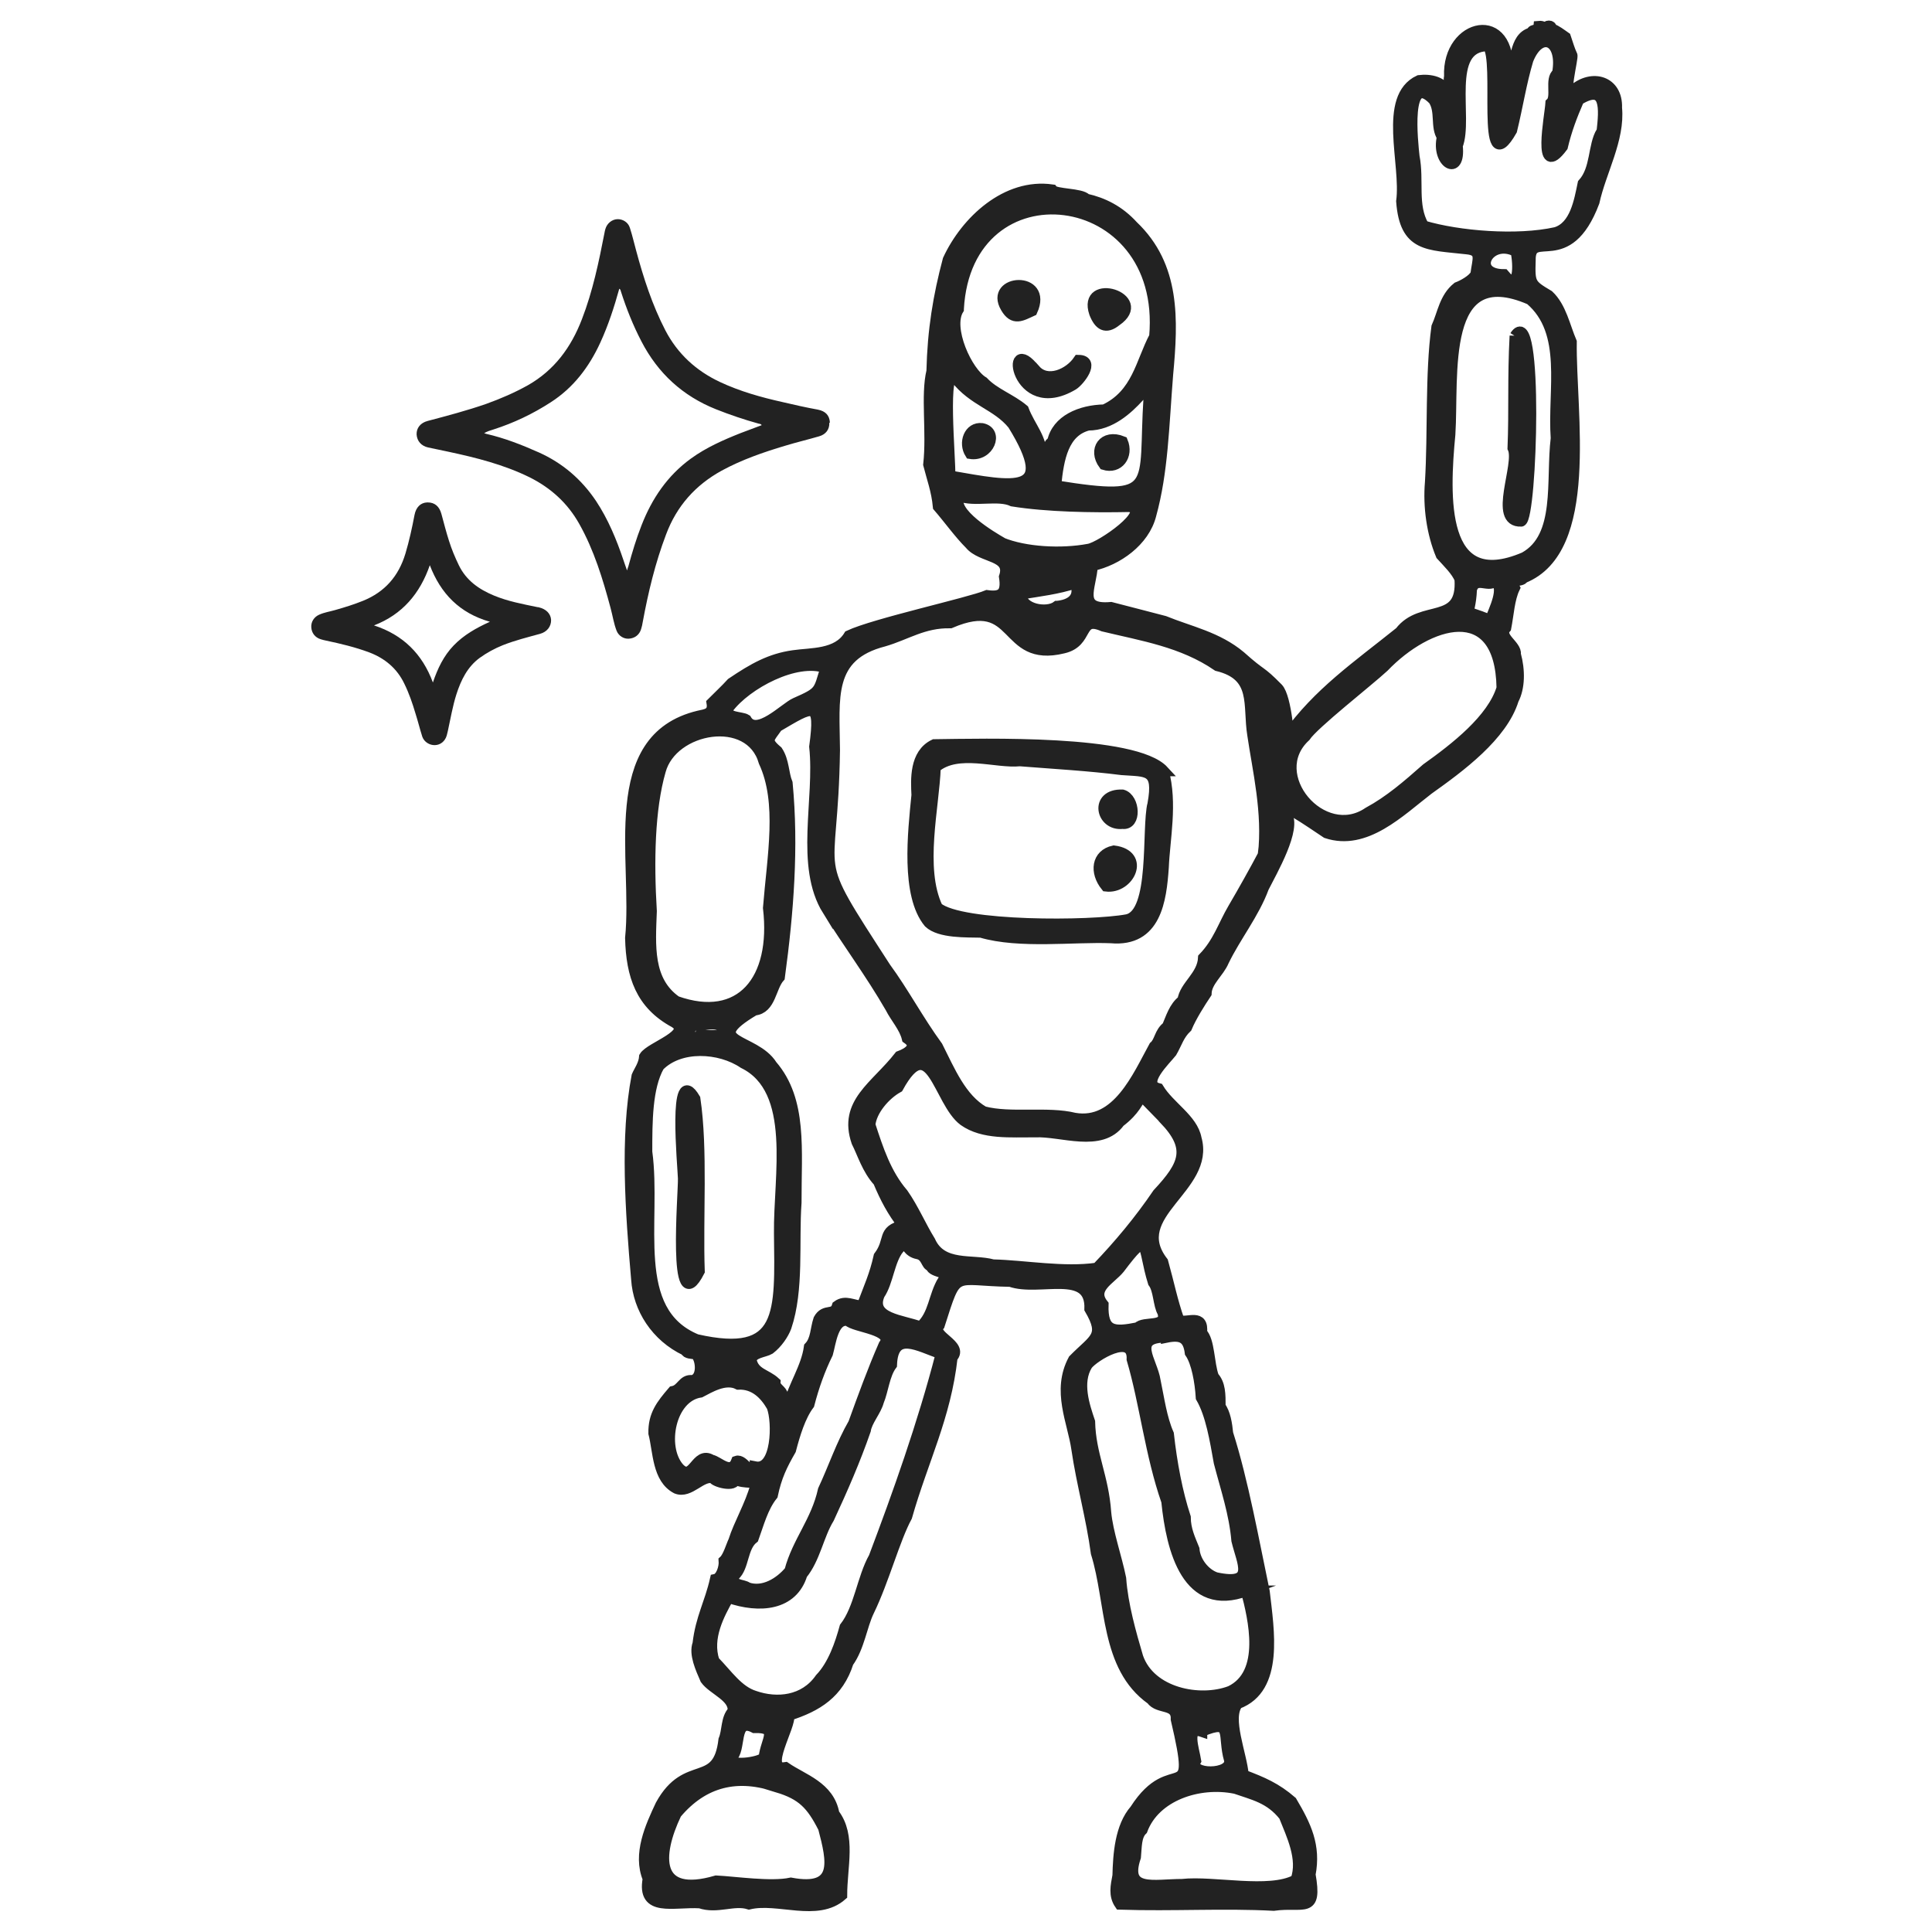
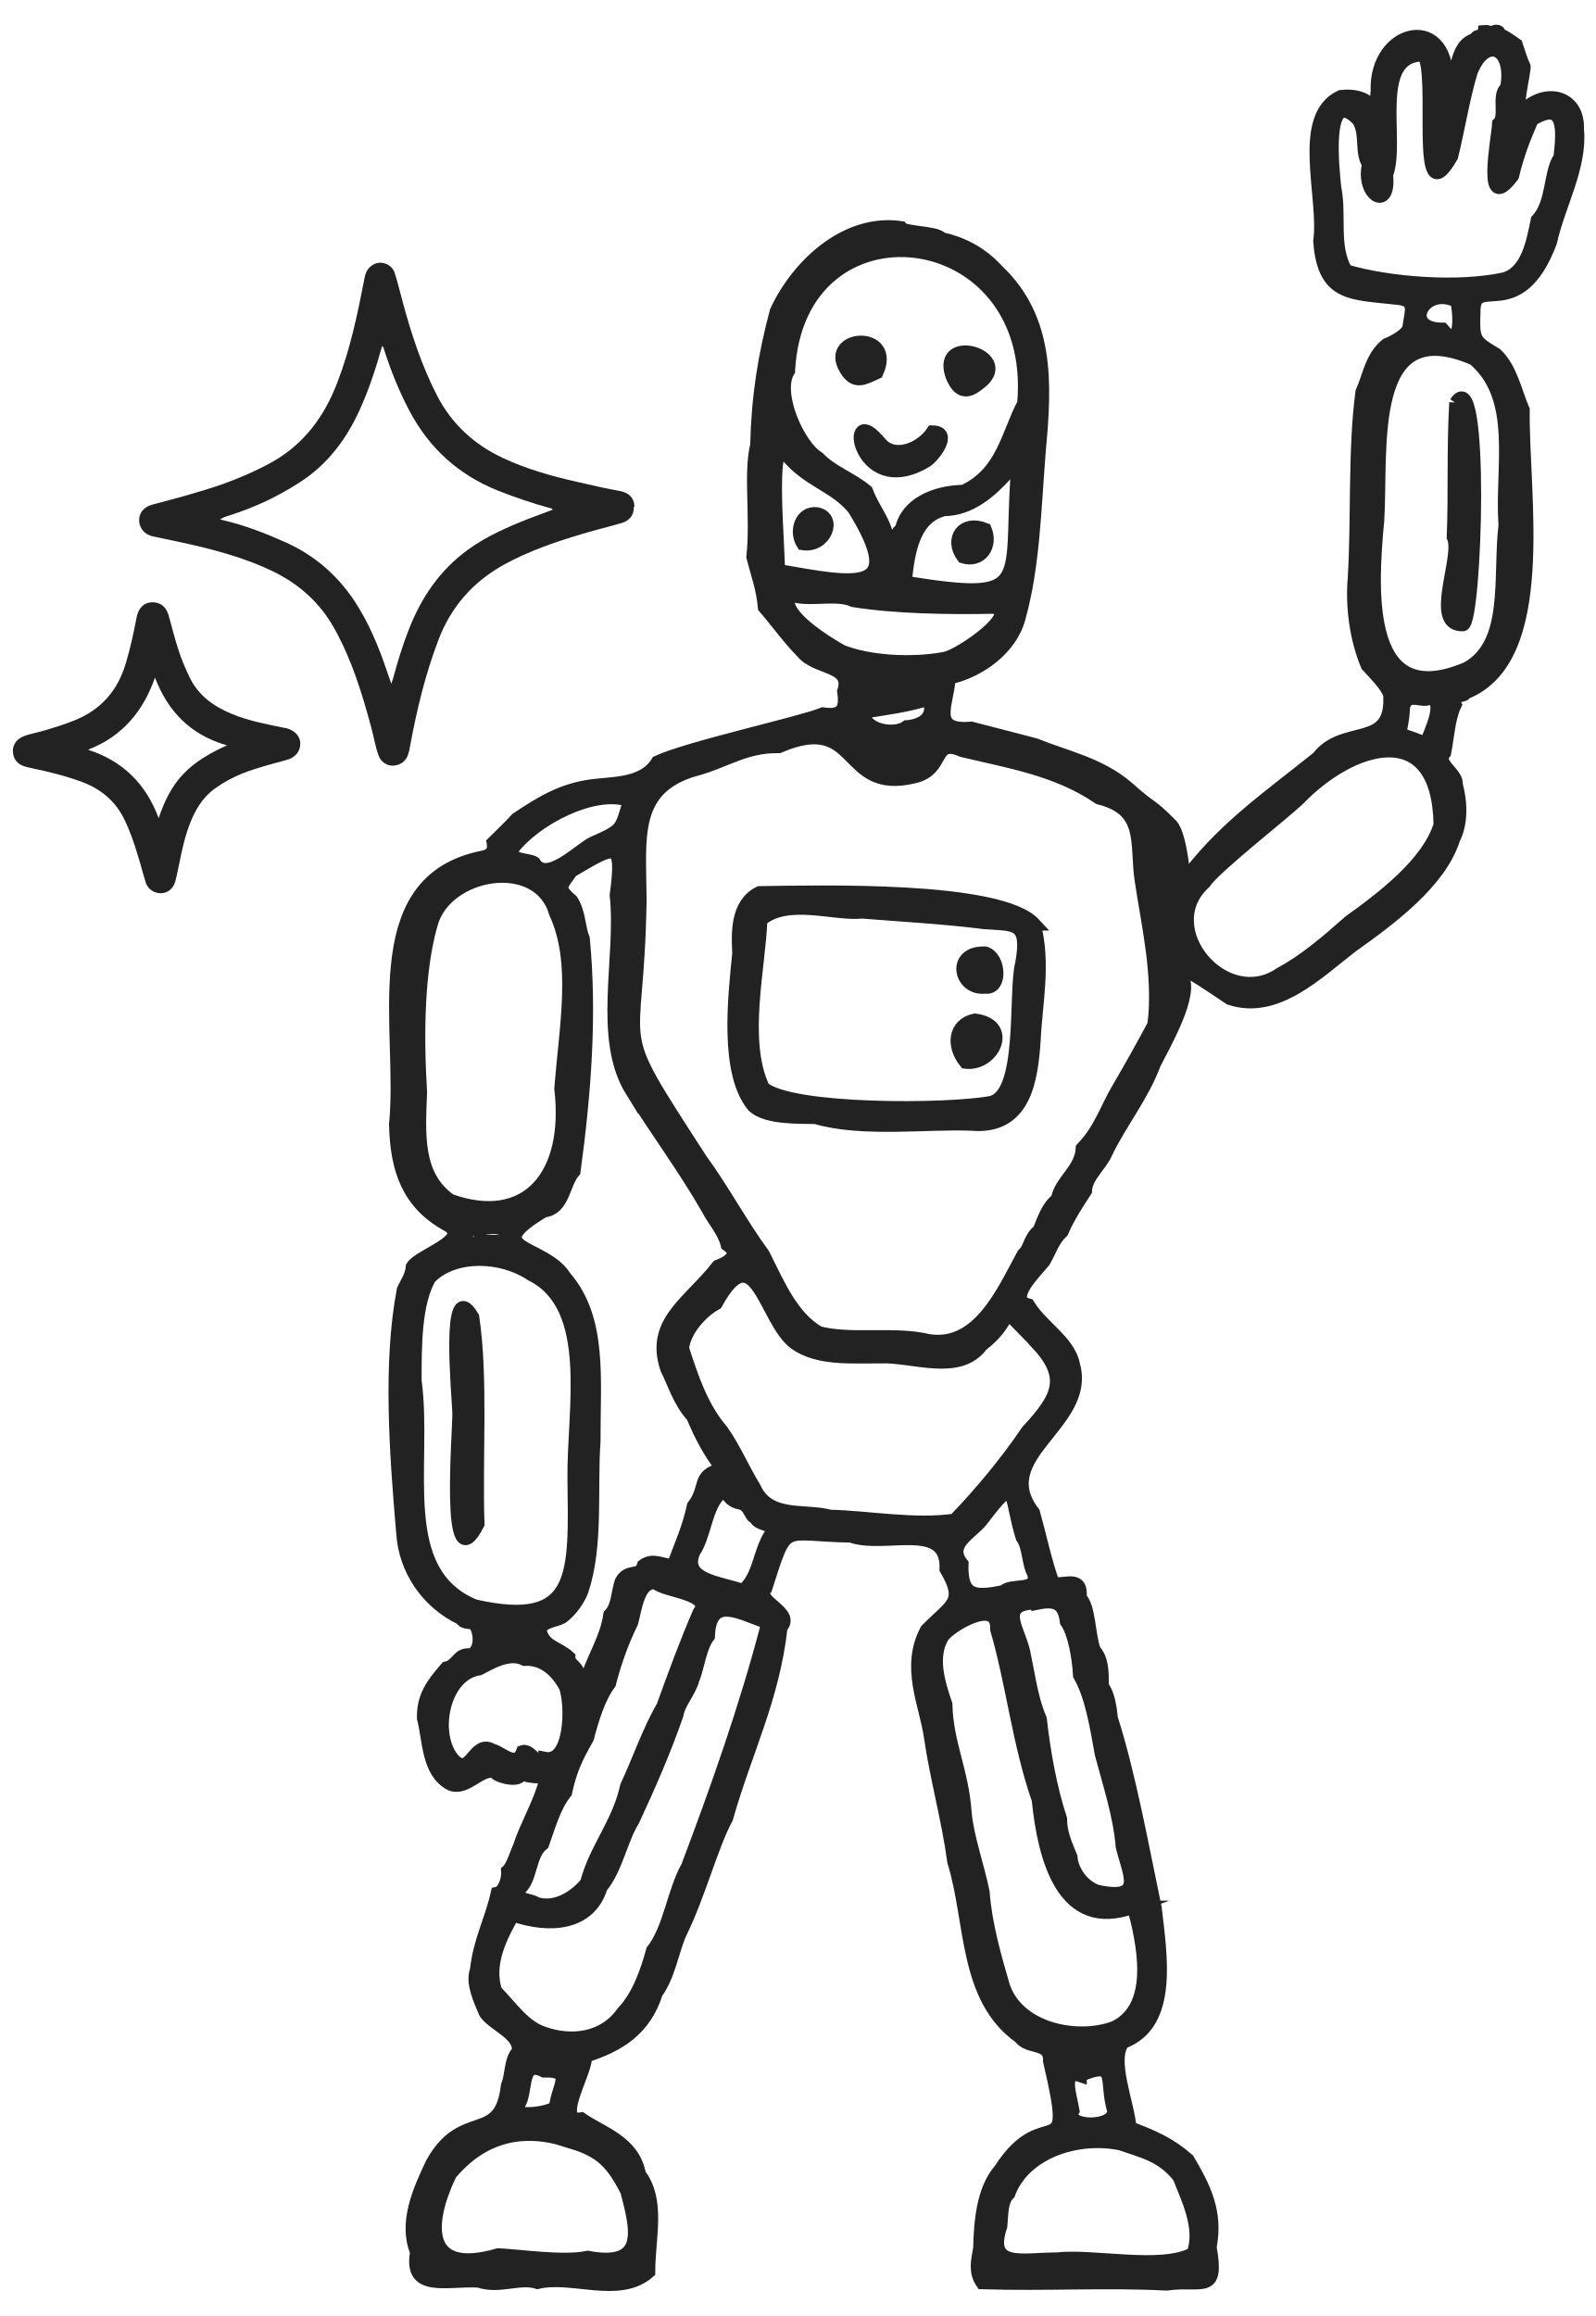
- <svg xmlns="http://www.w3.org/2000/svg" fill="none" viewBox="0 0 62 90" height="100" width="100">
+ <svg xmlns="http://www.w3.org/2000/svg" fill="none" viewBox="0 0 62 90">
  <g id="Layer_1-2">
    <g id="x0mJD7.tif">
      <path fill="#222222" d="M24.633 19.699C24.642 20.003 24.474 20.236 24.156 20.326C23.636 20.478 23.106 20.603 22.577 20.764C21.553 21.069 20.548 21.418 19.612 21.928C18.395 22.599 17.521 23.575 17.027 24.9C16.524 26.225 16.198 27.586 15.942 28.973C15.924 29.09 15.898 29.206 15.863 29.313C15.783 29.573 15.571 29.734 15.298 29.752C15.06 29.77 14.821 29.627 14.724 29.385C14.592 29.045 14.539 28.678 14.442 28.32C14.08 26.968 13.674 25.634 12.986 24.408C12.439 23.432 11.654 22.725 10.666 22.232C9.466 21.642 8.178 21.319 6.881 21.042C6.572 20.97 6.254 20.916 5.945 20.845C5.619 20.773 5.425 20.541 5.407 20.236C5.398 19.941 5.583 19.699 5.919 19.61C6.836 19.368 7.754 19.126 8.654 18.813C9.325 18.571 9.969 18.294 10.595 17.944C11.822 17.246 12.607 16.181 13.11 14.865C13.613 13.567 13.895 12.206 14.16 10.846C14.168 10.783 14.186 10.72 14.204 10.658C14.283 10.398 14.513 10.219 14.76 10.21C15.007 10.201 15.263 10.353 15.342 10.613C15.457 10.962 15.536 11.32 15.633 11.669C15.977 12.949 16.383 14.203 16.992 15.384C17.565 16.485 18.43 17.273 19.533 17.792C20.468 18.231 21.456 18.508 22.462 18.732C23 18.858 23.548 18.983 24.095 19.081C24.465 19.153 24.642 19.359 24.659 19.681L24.633 19.699ZM8.539 20.174C8.583 20.191 8.61 20.2 8.645 20.209C9.501 20.406 10.304 20.72 11.107 21.078C12.201 21.57 13.083 22.322 13.763 23.334C14.327 24.184 14.716 25.124 15.042 26.091C15.095 26.234 15.139 26.386 15.21 26.574C15.236 26.476 15.254 26.431 15.271 26.386C15.448 25.733 15.642 25.088 15.889 24.461C16.374 23.217 17.098 22.152 18.183 21.364C18.898 20.845 19.692 20.496 20.504 20.174C20.83 20.048 21.157 19.932 21.483 19.806C21.448 19.744 21.386 19.744 21.342 19.735C20.662 19.547 20.001 19.323 19.348 19.063C17.804 18.446 16.648 17.389 15.88 15.903C15.492 15.16 15.183 14.382 14.927 13.585C14.91 13.54 14.91 13.477 14.848 13.451C14.61 14.31 14.336 15.151 13.966 15.957C13.445 17.094 12.713 18.061 11.654 18.741C10.825 19.278 9.942 19.699 8.998 20.003C8.848 20.048 8.698 20.093 8.548 20.182L8.539 20.174Z" id="Vector" />
      <path fill="#222222" d="M5.928 23.405C6.245 23.405 6.466 23.584 6.563 23.942C6.678 24.363 6.784 24.784 6.916 25.195C7.039 25.589 7.198 25.965 7.375 26.332C7.719 27.04 8.31 27.451 8.998 27.738C9.66 28.015 10.357 28.141 11.045 28.284C11.063 28.284 11.089 28.284 11.107 28.293C11.442 28.373 11.654 28.588 11.672 28.875C11.681 29.179 11.486 29.439 11.151 29.528C10.569 29.689 9.986 29.833 9.422 30.056C9.042 30.209 8.681 30.406 8.345 30.647C7.772 31.068 7.472 31.686 7.26 32.348C7.084 32.903 6.987 33.485 6.863 34.049C6.845 34.121 6.828 34.192 6.81 34.264C6.731 34.532 6.519 34.703 6.263 34.711C6.016 34.72 5.76 34.568 5.672 34.318C5.557 33.959 5.469 33.592 5.354 33.234C5.213 32.76 5.054 32.294 4.834 31.847C4.49 31.131 3.925 30.665 3.193 30.388C2.54 30.146 1.869 29.985 1.19 29.842C1.11 29.824 1.022 29.806 0.943 29.779C0.678 29.698 0.519 29.492 0.501 29.224C0.484 28.973 0.625 28.741 0.872 28.633C1.11 28.526 1.366 28.49 1.613 28.418C2.054 28.293 2.487 28.159 2.91 27.988C3.925 27.577 4.569 26.843 4.887 25.786C5.063 25.195 5.195 24.596 5.31 23.987C5.381 23.62 5.601 23.414 5.901 23.405H5.928ZM6.025 26.323C5.566 27.648 4.745 28.624 3.422 29.134C4.772 29.573 5.672 30.459 6.166 31.793C6.387 31.14 6.669 30.549 7.137 30.065C7.604 29.582 8.169 29.26 8.822 28.964C7.41 28.561 6.528 27.657 6.016 26.314L6.025 26.323Z" id="Vector_2" />
    </g>
    <g id="Vector_3">
      <path fill="#222222" d="M61.311 5.018C61.355 3.783 60.173 3.425 59.282 4.203C58.717 4.776 59.317 2.637 59.229 2.565C59.123 2.35 59.035 2.046 58.929 1.733C58.673 1.554 58.541 1.446 58.258 1.321C58.32 1.169 57.985 1.169 58.047 1.321C57.897 1.294 57.879 1.204 57.685 1.222C57.658 1.5 57.403 1.303 57.332 1.527C56.485 1.759 56.706 3.004 56.229 3.442C56.441 0.381 53.414 1.079 53.52 3.55C53.459 3.836 53.608 4.176 53.423 4.364C53.273 3.8 52.611 3.684 52.109 3.747C50.406 4.543 51.526 7.641 51.288 9.378C51.447 11.517 52.514 11.392 54.332 11.598C55.073 11.669 54.826 12.099 54.747 12.77C54.623 13.039 54.129 13.299 53.891 13.388C53.291 13.871 53.212 14.605 52.929 15.232C52.629 17.461 52.77 20.147 52.629 22.465C52.532 23.602 52.709 24.846 53.132 25.858C53.423 26.18 53.864 26.601 54.006 26.986C54.147 29.17 52.232 28.114 51.217 29.439C49.223 31.041 47.406 32.277 45.968 34.3C45.941 34.613 46.1 34.094 45.968 34.3C46.1 34.747 45.932 32.474 45.526 32.062C44.644 31.166 44.847 31.525 43.788 30.576C42.712 29.672 41.424 29.421 40.241 28.938C39.544 28.75 38.459 28.481 37.753 28.293C36.13 28.436 36.844 27.344 36.889 26.35C38.044 26.1 39.306 25.213 39.615 23.987C40.171 21.973 40.206 19.869 40.4 17.443C40.638 14.892 40.744 12.394 38.777 10.523C38.133 9.816 37.391 9.449 36.597 9.27C36.377 9.002 35.159 9.064 35.009 8.84C32.883 8.536 31.003 10.291 30.165 12.099C29.715 13.791 29.451 15.375 29.406 17.291C29.133 18.428 29.424 20.12 29.256 21.642C29.415 22.268 29.636 22.85 29.706 23.602C30.201 24.175 30.686 24.855 31.18 25.348C31.727 26.019 33.13 25.831 32.786 26.87C32.909 27.657 32.636 27.828 31.983 27.738C31.145 28.087 26.733 29.054 25.551 29.609C25.004 30.513 23.786 30.415 22.948 30.54C21.889 30.692 21.113 31.122 20.08 31.82C19.789 32.142 19.454 32.447 19.163 32.742C19.251 33.261 18.863 33.279 18.554 33.351C14.125 34.407 15.739 40.047 15.369 43.699C15.413 45.454 15.854 46.779 17.424 47.629C18.298 48.175 16.295 48.775 16.022 49.223C15.995 49.599 15.766 49.894 15.669 50.127C15.13 52.956 15.377 56.438 15.651 59.598C15.739 60.95 16.56 62.257 17.936 62.91C17.971 63.053 18.236 63.053 18.395 63.071C18.669 63.277 18.766 64.217 18.245 64.307C17.804 64.253 17.76 64.736 17.345 64.817C16.807 65.444 16.436 65.918 16.454 66.768C16.674 67.619 16.622 68.872 17.513 69.338C18.13 69.588 18.677 68.693 19.224 68.854C19.26 69.033 20.292 69.302 20.239 68.899C20.636 69.159 21.36 68.953 21.201 69.203C20.954 70.116 20.424 70.994 20.177 71.781C20.072 71.996 19.922 72.525 19.727 72.704C19.754 73.026 19.586 73.518 19.322 73.572C19.066 74.7 18.651 75.362 18.51 76.571C18.333 77.054 18.642 77.717 18.863 78.227C19.216 78.719 20.221 79.041 20.142 79.713C19.816 80.053 19.895 80.626 19.718 81.047C19.445 83.374 17.989 81.879 16.78 84.081C16.304 85.093 15.713 86.373 16.189 87.519C15.898 89.085 17.363 88.575 18.607 88.647C19.41 88.924 20.186 88.477 20.892 88.701C22.242 88.378 24.068 89.3 25.215 88.289C25.215 86.946 25.639 85.523 24.854 84.493C24.624 83.222 23.398 82.891 22.595 82.336C21.51 82.515 22.877 80.366 22.745 79.91C24.06 79.489 25.057 78.88 25.515 77.439C26.027 76.732 26.142 75.738 26.477 75.049C27.174 73.617 27.677 71.692 28.242 70.653C28.992 68.013 30.05 66.007 30.359 63.232C30.915 62.651 29.309 62.221 29.759 61.737C30.615 59.07 30.333 59.652 33.068 59.696C34.4 60.171 36.836 59.061 36.765 60.977C37.515 62.266 36.994 62.337 36.006 63.34C35.23 64.79 35.98 66.24 36.156 67.493C36.394 69.123 36.844 70.698 37.065 72.345C37.788 74.664 37.48 77.636 39.633 79.167C39.977 79.65 40.824 79.319 40.788 80.098C41.803 84.422 40.63 81.566 38.874 84.305C38.177 85.102 38.097 86.391 38.071 87.376C37.983 87.85 37.877 88.289 38.168 88.71C40.656 88.79 42.985 88.638 45.332 88.763C46.744 88.566 47.362 89.193 47.035 87.322C47.291 85.979 46.832 85.039 46.17 83.92C45.447 83.294 44.821 83.025 43.921 82.685C43.841 81.718 43.118 80.035 43.656 79.364C45.579 78.648 45.103 75.935 44.9 74.145C44.415 71.835 43.903 68.988 43.197 66.777C43.153 66.33 43.074 65.82 42.844 65.524C42.844 64.942 42.844 64.477 42.535 64.136C42.306 63.519 42.35 62.445 41.98 62.087C42.077 61.173 41.335 61.648 40.929 61.514C40.603 60.583 40.462 59.831 40.171 58.783C38.45 56.554 42.385 55.346 41.724 53.036C41.556 52.132 40.48 51.55 39.968 50.709C39.112 50.494 40.303 49.366 40.577 49.017C40.824 48.596 40.912 48.211 41.282 47.862C41.494 47.352 41.909 46.698 42.191 46.277C42.209 45.713 42.782 45.302 43.003 44.773C43.55 43.637 44.423 42.553 44.865 41.345C45.244 40.593 46.418 38.57 45.923 37.916C45.262 37.048 47.088 38.337 47.794 38.803C49.612 39.411 51.209 37.791 52.541 36.77C54.014 35.723 55.982 34.273 56.502 32.59C56.794 32.035 56.803 31.229 56.6 30.486C56.661 30.056 55.77 29.672 56.15 29.251C56.273 28.624 56.308 27.899 56.556 27.389C56.291 26.914 56.873 27.138 56.97 26.923C60.27 25.598 59.158 19.243 59.202 15.93C58.894 15.214 58.726 14.31 58.144 13.764C57.288 13.254 57.252 13.218 57.288 12.126C57.261 10.604 59.017 12.708 60.261 9.413C60.57 7.99 61.452 6.486 61.311 5.027V5.018ZM39.518 18.535C39.244 22.761 40.083 23.414 35.186 22.626C35.309 21.337 35.547 20.102 36.694 19.806C38.768 19.806 39.941 16.736 39.518 18.535ZM30.651 14.4C31.021 7.489 40.409 8.554 39.782 15.68C39.147 16.87 38.98 18.374 37.444 19.09C36.342 19.108 35.23 19.574 35.027 20.585C34.683 20.675 34.877 21.74 34.524 21.355C34.568 20.424 33.986 19.905 33.677 19.081C33.094 18.589 32.309 18.329 31.806 17.792C31.047 17.345 30.104 15.277 30.651 14.409V14.4ZM30.253 22.161C30.28 21.382 29.856 16.933 30.509 17.613C31.348 18.697 32.433 18.849 33.183 19.771C35.274 23.155 33.2 22.68 30.262 22.17L30.253 22.161ZM32.671 25.276C32.256 25.035 30.236 23.862 30.695 23.11C31.409 23.387 32.495 23.029 33.165 23.343C34.78 23.602 36.853 23.638 38.618 23.602C39.712 23.808 37.286 25.491 36.712 25.581C35.424 25.822 33.747 25.724 32.671 25.285V25.276ZM35.239 28.239C34.771 28.597 33.553 28.383 33.571 27.675C34.4 27.541 35.291 27.434 36.094 27.165C36.35 27.854 35.883 28.177 35.247 28.239H35.239ZM24.554 42.401C25.445 43.843 26.565 45.346 27.483 46.94C27.721 47.414 28.136 47.853 28.259 48.372C28.78 48.73 28.339 49.044 27.898 49.205C26.795 50.619 25.286 51.371 25.912 53.197C26.177 53.717 26.398 54.477 26.918 55.041C27.245 55.82 27.571 56.438 28.074 57.082C27.051 57.333 27.518 57.763 26.945 58.524C26.751 59.401 26.486 59.965 26.16 60.833C25.754 60.833 25.392 60.547 25.004 60.833C24.854 61.334 24.43 60.932 24.139 61.46C23.989 61.907 24.015 62.418 23.698 62.749C23.566 63.716 22.957 64.557 22.736 65.47C22.551 65.408 22.613 65.067 22.471 65.014C22.436 64.754 22.092 64.665 22.11 64.396C21.695 64.011 21.13 63.993 20.998 63.367C21.033 63.009 21.616 62.991 21.854 62.847C22.207 62.579 22.498 62.149 22.621 61.818C23.212 60.072 22.957 57.861 23.089 56.026C23.08 53.564 23.371 51.264 21.96 49.625C21.148 48.327 18.563 48.596 21.148 47.056C21.907 46.985 21.898 45.982 22.313 45.517C22.727 42.464 22.957 39.465 22.674 36.484C22.489 36.036 22.524 35.455 22.215 34.989C21.607 34.479 21.836 34.407 22.215 33.852C23.883 32.876 24.245 32.572 23.945 34.783C24.209 37.227 23.265 40.333 24.554 42.41V42.401ZM19.922 32.993C20.76 31.865 23.089 30.62 24.465 31.113C24.121 32.223 24.236 32.232 23.054 32.751C22.56 32.966 21.245 34.362 20.76 33.521C20.539 33.378 19.771 33.458 19.922 33.002V32.993ZM17.504 46.644C16.154 45.696 16.286 44.066 16.348 42.446C16.207 40.127 16.251 37.693 16.763 35.911C17.31 33.861 20.945 33.217 21.589 35.49C22.471 37.388 21.986 39.859 21.792 42.294C22.189 45.678 20.486 47.701 17.504 46.644ZM18.66 47.772C18.951 47.674 19.957 47.584 19.569 48.238C19.463 48.265 18.422 48.157 18.51 48.336C17.83 48.453 18.192 47.405 18.66 47.763V47.772ZM18.448 62.4C15.28 61.093 16.578 56.912 16.136 53.654C16.136 52.266 16.136 50.664 16.701 49.661C17.663 48.676 19.524 48.775 20.636 49.527C23.16 50.762 22.268 54.8 22.304 57.458C22.348 61.173 22.515 63.322 18.448 62.4ZM19.004 63.528C19.004 63.215 20.698 63.143 20.468 63.617C20.274 63.841 19.763 63.599 19.613 63.716C19.216 63.716 19.004 64.02 19.004 63.519V63.528ZM21.174 68.335C20.989 68.827 20.645 67.95 20.31 68.066C20.054 68.738 19.463 68.066 19.145 68.013C18.413 67.565 18.298 69.096 17.627 68.38C16.772 67.395 17.222 65.059 18.633 64.853C19.021 64.656 19.78 64.172 20.389 64.486C21.139 64.45 21.633 64.951 21.96 65.524C22.242 66.24 22.198 68.532 21.174 68.326V68.335ZM20.213 73.393C20.663 72.999 20.566 72.068 21.095 71.656C21.324 71.029 21.536 70.206 21.986 69.651C22.171 68.774 22.427 68.254 22.833 67.547C23.027 66.804 23.283 65.963 23.689 65.426C23.91 64.575 24.192 63.787 24.554 63.053C24.695 62.57 24.809 61.388 25.507 61.523C25.789 61.836 27.712 61.934 27.174 62.651C26.662 63.823 26.212 65.059 25.762 66.303C25.198 67.279 24.836 68.371 24.351 69.409C24.024 70.886 23.151 71.808 22.789 73.178C22.321 73.742 21.554 74.207 20.821 73.957C20.619 73.787 20.027 73.894 20.213 73.393ZM20.063 81.879C20.557 81.557 20.124 79.955 21.139 80.483C22.313 80.447 21.677 81.038 21.589 81.87C21.386 82.112 19.886 82.318 20.063 81.87V81.879ZM22.233 83.258C23.345 83.598 23.795 84.037 24.36 85.156C24.765 86.695 25.101 88.137 22.842 87.716C21.916 87.913 20.248 87.662 19.366 87.617C16.48 88.459 16.569 86.436 17.504 84.484C18.766 82.98 20.371 82.595 22.242 83.258H22.233ZM29.839 63.062C28.983 66.365 27.818 69.624 26.715 72.542C26.168 73.509 26.036 74.924 25.357 75.801C25.145 76.571 24.818 77.555 24.209 78.191C23.468 79.256 22.189 79.373 21.139 79.006C20.38 78.764 19.895 78.021 19.268 77.376C18.907 76.293 19.507 75.192 19.939 74.422C21.395 74.924 22.921 74.78 23.363 73.339C23.971 72.596 24.13 71.513 24.615 70.725C25.268 69.32 25.842 67.995 26.318 66.625C26.38 66.195 26.812 65.721 26.927 65.282C27.139 64.772 27.201 64.029 27.536 63.581C27.598 61.934 28.798 62.722 29.856 63.071L29.839 63.062ZM29.936 59.634C29.477 60.386 29.521 61.227 28.877 61.809C28.048 61.487 26.486 61.433 26.971 60.305C27.368 59.732 27.43 58.694 27.88 58.157C28.171 56.957 27.907 58.246 28.745 58.407C29.168 58.488 29.142 58.953 29.354 58.971C29.442 59.329 30.342 59.186 29.936 59.643V59.634ZM43.541 83.311C44.379 83.607 45.156 83.75 45.818 84.592C46.162 85.46 46.726 86.597 46.365 87.573C45.129 88.235 42.526 87.617 41.071 87.779C39.756 87.779 38.336 88.181 38.9 86.507C38.944 86.042 38.918 85.523 39.209 85.245C39.8 83.652 41.838 82.971 43.532 83.311H43.541ZM41.988 80.653C43.453 80.035 42.932 80.832 43.268 81.978C43.426 82.721 41.318 82.703 41.706 82.022C41.618 81.476 41.23 80.402 41.988 80.662V80.653ZM44.053 74.109C44.388 75.38 45.015 77.967 43.312 78.782C41.9 79.319 39.588 78.88 39.006 77.197C38.68 76.087 38.3 74.763 38.212 73.527C38.009 72.525 37.603 71.406 37.515 70.457C37.4 68.791 36.8 67.762 36.765 66.231C36.518 65.497 36.139 64.405 36.65 63.581C36.959 63.17 38.794 62.051 38.733 63.322C39.333 65.354 39.588 67.762 40.347 69.937C40.577 72.211 41.309 75.138 44.062 74.109H44.053ZM40.33 62.301C41.035 62.158 41.353 62.319 41.441 63.017C41.75 63.465 41.909 64.378 41.953 65.103C42.412 65.891 42.606 67.091 42.791 68.129C43.109 69.347 43.506 70.51 43.612 71.763C43.868 72.829 44.512 73.894 42.641 73.491C42.138 73.321 41.671 72.757 41.627 72.166C41.441 71.701 41.221 71.253 41.221 70.68C40.841 69.526 40.585 68.156 40.435 66.804C40.109 66.061 39.994 65.175 39.818 64.333C39.677 63.385 38.671 62.292 40.33 62.292V62.301ZM39.721 59.741C39.986 60.09 39.959 60.797 40.162 61.129C40.4 61.89 39.28 61.523 39.006 61.845C37.886 62.069 37.347 62.06 37.391 60.771C36.791 60.019 37.718 59.616 38.15 59.088C39.571 57.208 39.191 58.04 39.721 59.741ZM40.224 52.123C41.538 53.484 41.185 54.263 39.932 55.605C39.086 56.85 38.141 57.986 37.1 59.07C35.556 59.294 33.73 58.953 32.256 58.917C31.295 58.649 29.874 59.043 29.327 57.816C28.895 57.118 28.559 56.312 28.065 55.605C27.271 54.683 26.901 53.537 26.53 52.401C26.592 51.729 27.236 50.986 27.836 50.655C29.362 47.88 29.715 51.335 30.898 52.204C31.806 52.848 33.086 52.723 34.233 52.732C35.459 52.678 37.286 53.466 38.159 52.266C39.633 51.147 38.6 50.485 40.224 52.114V52.123ZM44.856 39.796C44.468 40.53 43.912 41.524 43.444 42.321C42.977 43.117 42.756 43.896 42.059 44.621C42.015 45.472 41.185 45.919 41.097 46.6C40.691 46.904 40.55 47.432 40.374 47.826C40.012 48.095 40.03 48.524 39.765 48.748C38.997 50.145 38.044 52.427 36.059 52.087C34.797 51.774 33.068 52.114 31.824 51.783C30.774 51.174 30.253 49.903 29.671 48.748C28.789 47.54 28.083 46.206 27.254 45.078C23.601 39.429 24.792 41.399 24.88 34.935C24.863 32.509 24.527 30.549 27.174 29.869C28.224 29.564 29.018 28.991 30.271 29.018C33.474 27.64 32.653 30.898 35.53 30.191C36.756 29.913 36.209 28.651 37.391 29.17C39.209 29.609 41.08 29.895 42.712 31.014C44.582 31.471 44.124 32.832 44.353 34.237C44.591 35.866 45.077 37.863 44.847 39.814L44.856 39.796ZM55.964 32.053C55.523 33.512 53.785 34.855 52.453 35.804C51.553 36.6 50.723 37.316 49.744 37.845C47.609 39.304 44.873 36.09 46.806 34.309C47.185 33.727 49.735 31.739 50.459 31.068C52.497 28.938 55.894 27.845 55.964 32.044V32.053ZM54.553 27.451C54.747 26.834 55.32 27.371 55.62 27.093C56.158 27.317 55.576 28.454 55.417 28.893C54.014 28.275 54.491 28.911 54.553 27.451ZM57.279 13.952C59.07 15.474 58.329 18.15 58.488 20.415C58.249 22.412 58.735 25.008 57.014 25.965C53.062 27.657 53.273 23.101 53.547 20.236C53.723 17.506 53.044 12.117 57.279 13.952ZM56.617 11.714C56.75 12.314 56.785 13.665 56.061 12.788C54.456 12.788 55.355 11.06 56.617 11.714ZM60.605 6.137C60.208 6.781 60.358 7.874 59.741 8.554C59.573 9.36 59.379 10.55 58.479 10.828C56.67 11.231 53.944 11.007 52.32 10.523C51.764 9.574 52.1 8.411 51.879 7.292C51.809 6.638 51.438 3.281 52.779 4.651C53.132 5.179 52.867 5.922 53.185 6.379C52.894 7.587 54.05 8.268 53.891 6.79C54.403 5.51 53.282 2.162 55.303 2.135C55.911 2.708 54.959 8.643 56.423 6.074C56.697 4.955 56.864 3.845 57.182 2.789C57.738 1.383 58.841 1.84 58.55 3.416C58.188 3.684 58.55 4.526 58.241 4.803C58.205 5.403 57.597 8.429 58.788 6.835C58.973 6.056 59.22 5.403 59.547 4.651C60.852 3.854 60.738 5.099 60.623 6.128L60.605 6.137ZM56.573 15.644C56.467 17.64 56.547 19.09 56.476 20.872C56.838 21.624 55.532 24.336 56.864 24.282C57.358 24.139 57.667 13.934 56.573 15.653V15.644ZM32.856 14.328C33.218 14.955 33.589 14.704 34.083 14.48C34.833 12.833 32.071 13.012 32.856 14.328ZM36.986 14.588C37.206 15.143 37.506 15.348 38 14.946C39.562 13.871 36.412 12.896 36.986 14.588ZM34.224 17.246C32.759 15.331 33.297 19.529 35.989 17.927C36.28 17.748 37.03 16.79 36.244 16.781C35.803 17.434 34.789 17.864 34.233 17.237L34.224 17.246ZM31.198 21.131C32.071 21.275 32.53 20.111 31.745 19.959C31.145 19.887 30.88 20.63 31.198 21.131ZM38.291 20.567C37.409 20.209 36.915 20.952 37.427 21.642C38.106 21.857 38.565 21.221 38.291 20.567ZM40.206 35.911C38.865 34.452 31.797 34.658 29.521 34.685C28.604 35.123 28.674 36.323 28.709 37.039C28.533 38.794 28.206 41.694 29.274 42.983C29.786 43.467 31.03 43.413 31.701 43.431C33.483 43.959 36.041 43.619 37.753 43.69C39.853 43.878 40.091 41.927 40.197 40.414C40.25 39.089 40.612 37.424 40.197 35.911H40.206ZM39.703 37.442C39.412 38.606 39.844 42.553 38.503 42.84C36.827 43.153 30.765 43.189 29.671 42.276C28.798 40.441 29.512 37.576 29.574 35.75C30.615 34.873 32.424 35.562 33.509 35.446C35.115 35.571 36.783 35.669 38.256 35.857C39.438 35.947 40.003 35.795 39.703 37.451V37.442ZM38.291 37.03C36.977 36.976 37.286 38.48 38.291 38.364C38.935 38.453 38.865 37.2 38.291 37.03ZM37.886 39.635C37.091 39.805 36.994 40.629 37.524 41.282C38.6 41.416 39.377 39.823 37.886 39.635ZM18.58 59.222C18.492 56.724 18.73 53.546 18.377 51.183C17.345 49.437 17.813 54.298 17.83 54.898C17.848 55.569 17.327 61.666 18.58 59.222Z" clip-rule="evenodd" fill-rule="evenodd" />
      <path stroke-miterlimit="10" stroke-width="0.5" stroke="#222222" d="M45.968 34.3C47.406 32.277 49.223 31.041 51.217 29.439C52.232 28.114 54.147 29.17 54.006 26.986C53.864 26.601 53.423 26.18 53.132 25.858C52.709 24.846 52.532 23.602 52.629 22.465C52.77 20.147 52.629 17.461 52.929 15.232C53.212 14.605 53.291 13.871 53.891 13.388C54.129 13.299 54.623 13.039 54.747 12.77C54.826 12.099 55.073 11.669 54.332 11.598C52.514 11.392 51.447 11.517 51.288 9.378C51.526 7.641 50.406 4.543 52.109 3.747C52.611 3.684 53.273 3.8 53.423 4.364C53.608 4.176 53.459 3.836 53.52 3.55C53.414 1.079 56.441 0.381 56.229 3.442C56.706 3.004 56.485 1.759 57.332 1.527C57.403 1.303 57.658 1.5 57.685 1.222C57.879 1.204 57.897 1.294 58.047 1.321C57.985 1.169 58.32 1.169 58.258 1.321C58.541 1.446 58.673 1.554 58.929 1.733C59.035 2.046 59.123 2.35 59.229 2.565C59.317 2.637 58.717 4.776 59.282 4.203C60.173 3.425 61.355 3.783 61.311 5.018V5.027C61.452 6.486 60.57 7.99 60.261 9.413C59.017 12.708 57.261 10.604 57.288 12.126C57.252 13.218 57.288 13.254 58.144 13.764C58.726 14.31 58.894 15.214 59.202 15.93C59.158 19.243 60.27 25.598 56.97 26.923C56.873 27.138 56.291 26.914 56.556 27.389C56.308 27.899 56.273 28.624 56.15 29.251C55.77 29.672 56.661 30.056 56.6 30.486C56.803 31.229 56.794 32.035 56.502 32.59C55.982 34.273 54.014 35.723 52.541 36.77C51.209 37.791 49.612 39.411 47.794 38.803C47.088 38.337 45.262 37.048 45.923 37.916C46.418 38.57 45.244 40.593 44.865 41.345C44.423 42.553 43.55 43.637 43.003 44.773C42.782 45.302 42.209 45.713 42.191 46.277C41.909 46.698 41.494 47.352 41.282 47.862C40.912 48.211 40.824 48.596 40.577 49.017C40.303 49.366 39.112 50.494 39.968 50.709C40.48 51.55 41.556 52.132 41.724 53.036C42.385 55.346 38.45 56.554 40.171 58.783C40.462 59.831 40.603 60.583 40.929 61.514C41.335 61.648 42.077 61.173 41.98 62.087C42.35 62.445 42.306 63.519 42.535 64.136C42.844 64.477 42.844 64.942 42.844 65.524C43.074 65.82 43.153 66.33 43.197 66.777C43.903 68.989 44.415 71.835 44.9 74.145C45.103 75.935 45.579 78.648 43.656 79.364C43.118 80.035 43.841 81.718 43.921 82.685C44.821 83.025 45.447 83.294 46.17 83.92C46.832 85.039 47.291 85.979 47.035 87.322C47.362 89.193 46.744 88.566 45.332 88.763C42.985 88.638 40.656 88.79 38.168 88.71C37.877 88.289 37.983 87.85 38.071 87.376C38.097 86.391 38.177 85.102 38.874 84.305C40.63 81.566 41.803 84.422 40.788 80.098C40.824 79.319 39.977 79.65 39.633 79.167C37.48 77.636 37.788 74.664 37.065 72.345C36.844 70.698 36.394 69.123 36.156 67.493C35.98 66.24 35.23 64.79 36.006 63.34C36.994 62.337 37.515 62.266 36.765 60.977C36.836 59.061 34.4 60.171 33.068 59.696C30.333 59.652 30.615 59.07 29.759 61.737C29.309 62.221 30.915 62.651 30.359 63.232C30.05 66.007 28.992 68.013 28.242 70.653C27.677 71.692 27.174 73.617 26.477 75.049C26.142 75.738 26.027 76.732 25.515 77.439C25.057 78.88 24.06 79.489 22.745 79.91C22.877 80.366 21.51 82.515 22.595 82.336C23.398 82.891 24.624 83.222 24.854 84.493C25.639 85.523 25.215 86.946 25.215 88.289C24.068 89.3 22.242 88.378 20.892 88.701C20.186 88.477 19.41 88.924 18.607 88.647C17.363 88.575 15.898 89.085 16.189 87.519C15.713 86.373 16.304 85.093 16.78 84.081C17.989 81.879 19.445 83.374 19.718 81.047C19.895 80.626 19.816 80.053 20.142 79.713C20.221 79.041 19.216 78.719 18.863 78.227C18.642 77.717 18.333 77.054 18.51 76.571C18.651 75.362 19.066 74.7 19.322 73.572C19.586 73.518 19.754 73.026 19.727 72.704C19.922 72.525 20.072 71.996 20.177 71.781C20.424 70.994 20.954 70.116 21.201 69.203C21.36 68.953 20.636 69.159 20.239 68.899C20.292 69.302 19.26 69.033 19.224 68.854C18.677 68.693 18.13 69.588 17.513 69.338C16.622 68.872 16.674 67.619 16.454 66.768C16.436 65.918 16.807 65.444 17.345 64.817C17.76 64.736 17.804 64.253 18.245 64.307C18.766 64.217 18.669 63.277 18.395 63.071C18.236 63.053 17.971 63.053 17.936 62.91C16.56 62.257 15.739 60.95 15.651 59.598C15.377 56.438 15.13 52.956 15.669 50.127C15.766 49.894 15.995 49.599 16.022 49.223C16.295 48.775 18.298 48.175 17.424 47.629C15.854 46.779 15.413 45.454 15.369 43.699C15.739 40.047 14.125 34.407 18.554 33.351C18.863 33.279 19.251 33.261 19.163 32.742C19.454 32.447 19.789 32.142 20.08 31.82C21.113 31.122 21.889 30.692 22.948 30.54C23.786 30.415 25.004 30.513 25.551 29.609C26.733 29.054 31.145 28.087 31.983 27.738C32.636 27.828 32.909 27.657 32.786 26.87C33.13 25.831 31.727 26.019 31.18 25.348C30.686 24.855 30.201 24.175 29.706 23.602C29.636 22.85 29.415 22.268 29.256 21.642C29.424 20.12 29.133 18.428 29.406 17.291C29.451 15.375 29.715 13.791 30.165 12.099C31.003 10.291 32.883 8.536 35.009 8.84C35.159 9.064 36.377 9.002 36.597 9.27C37.391 9.449 38.133 9.816 38.777 10.523C40.744 12.394 40.638 14.892 40.4 17.443C40.206 19.869 40.171 21.973 39.615 23.987C39.306 25.213 38.044 26.1 36.889 26.35C36.844 27.344 36.13 28.436 37.753 28.293C38.459 28.481 39.544 28.75 40.241 28.938C41.424 29.421 42.712 29.672 43.788 30.576C44.847 31.525 44.644 31.166 45.526 32.062C45.932 32.474 46.1 34.747 45.968 34.3ZM45.968 34.3C45.941 34.613 46.1 34.094 45.968 34.3ZM39.518 18.535C39.244 22.761 40.083 23.414 35.186 22.626C35.309 21.337 35.547 20.102 36.694 19.806C38.768 19.806 39.941 16.736 39.518 18.535ZM30.651 14.4C31.021 7.489 40.409 8.554 39.782 15.68C39.147 16.87 38.98 18.374 37.444 19.09C36.342 19.108 35.23 19.574 35.027 20.585C34.683 20.675 34.877 21.74 34.524 21.355C34.568 20.424 33.986 19.905 33.677 19.081C33.094 18.589 32.309 18.329 31.806 17.792C31.047 17.345 30.104 15.277 30.651 14.409V14.4ZM30.253 22.161C30.28 21.382 29.856 16.933 30.509 17.613C31.348 18.697 32.433 18.849 33.183 19.771C35.274 23.155 33.2 22.68 30.262 22.17L30.253 22.161ZM32.671 25.276C32.256 25.035 30.236 23.862 30.695 23.11C31.409 23.387 32.495 23.029 33.165 23.343C34.78 23.602 36.853 23.638 38.618 23.602C39.712 23.808 37.286 25.491 36.712 25.581C35.424 25.822 33.747 25.724 32.671 25.285V25.276ZM35.239 28.239C34.771 28.597 33.553 28.383 33.571 27.675C34.4 27.541 35.291 27.434 36.094 27.165C36.35 27.854 35.883 28.177 35.247 28.239H35.239ZM24.554 42.401C25.445 43.843 26.565 45.346 27.483 46.94C27.721 47.414 28.136 47.853 28.259 48.372C28.78 48.73 28.339 49.044 27.898 49.205C26.795 50.619 25.286 51.371 25.912 53.197C26.177 53.717 26.398 54.477 26.918 55.041C27.245 55.82 27.571 56.438 28.074 57.082C27.051 57.333 27.518 57.763 26.945 58.524C26.751 59.401 26.486 59.965 26.16 60.833C25.754 60.833 25.392 60.547 25.004 60.833C24.854 61.334 24.43 60.932 24.139 61.46C23.989 61.907 24.015 62.418 23.698 62.749C23.566 63.716 22.957 64.557 22.736 65.47C22.551 65.408 22.613 65.067 22.471 65.014C22.436 64.754 22.092 64.665 22.11 64.396C21.695 64.011 21.13 63.993 20.998 63.367C21.033 63.009 21.616 62.991 21.854 62.847C22.207 62.579 22.498 62.149 22.621 61.818C23.212 60.072 22.957 57.861 23.089 56.026C23.08 53.564 23.371 51.264 21.96 49.625C21.148 48.327 18.563 48.596 21.148 47.056C21.907 46.985 21.898 45.982 22.313 45.517C22.727 42.464 22.957 39.465 22.674 36.484C22.489 36.036 22.524 35.455 22.215 34.989C21.607 34.479 21.836 34.407 22.215 33.852C23.883 32.876 24.245 32.572 23.945 34.783C24.209 37.227 23.265 40.333 24.554 42.41V42.401ZM19.922 32.993C20.76 31.865 23.089 30.62 24.465 31.113C24.121 32.223 24.236 32.232 23.054 32.751C22.56 32.966 21.245 34.362 20.76 33.521C20.539 33.378 19.771 33.458 19.922 33.002V32.993ZM17.504 46.644C16.154 45.696 16.286 44.066 16.348 42.446C16.207 40.127 16.251 37.693 16.763 35.911C17.31 33.861 20.945 33.217 21.589 35.49C22.471 37.388 21.986 39.859 21.792 42.294C22.189 45.678 20.486 47.701 17.504 46.644ZM18.66 47.772C18.951 47.674 19.957 47.584 19.569 48.238C19.463 48.265 18.422 48.157 18.51 48.336C17.83 48.453 18.192 47.405 18.66 47.763V47.772ZM18.448 62.4C15.28 61.093 16.578 56.912 16.136 53.654C16.136 52.266 16.136 50.664 16.701 49.661C17.663 48.676 19.524 48.775 20.636 49.527C23.16 50.762 22.268 54.8 22.304 57.458C22.348 61.173 22.515 63.322 18.448 62.4ZM19.004 63.528C19.004 63.215 20.698 63.143 20.468 63.617C20.274 63.841 19.763 63.599 19.613 63.716C19.216 63.716 19.004 64.02 19.004 63.519V63.528ZM21.174 68.335C20.989 68.827 20.645 67.95 20.31 68.066C20.054 68.738 19.463 68.066 19.145 68.013C18.413 67.565 18.298 69.096 17.627 68.38C16.772 67.395 17.222 65.059 18.633 64.853C19.021 64.656 19.78 64.172 20.389 64.486C21.139 64.45 21.633 64.951 21.96 65.524C22.242 66.24 22.198 68.532 21.174 68.326V68.335ZM20.213 73.393C20.663 72.999 20.566 72.068 21.095 71.656C21.324 71.029 21.536 70.206 21.986 69.651C22.171 68.774 22.427 68.254 22.833 67.547C23.027 66.804 23.283 65.963 23.689 65.426C23.91 64.575 24.192 63.787 24.554 63.053C24.695 62.57 24.809 61.388 25.507 61.523C25.789 61.836 27.712 61.934 27.174 62.651C26.662 63.823 26.212 65.059 25.762 66.303C25.198 67.279 24.836 68.371 24.351 69.409C24.024 70.886 23.151 71.808 22.789 73.178C22.321 73.742 21.554 74.207 20.821 73.957C20.619 73.787 20.027 73.894 20.213 73.393ZM20.063 81.879C20.557 81.557 20.124 79.955 21.139 80.483C22.313 80.447 21.677 81.038 21.589 81.87C21.386 82.112 19.886 82.318 20.063 81.87V81.879ZM22.233 83.258C23.345 83.598 23.795 84.037 24.36 85.156C24.765 86.695 25.101 88.137 22.842 87.716C21.916 87.913 20.248 87.662 19.366 87.617C16.48 88.459 16.569 86.436 17.504 84.484C18.766 82.98 20.371 82.595 22.242 83.258H22.233ZM29.839 63.062C28.983 66.365 27.818 69.624 26.715 72.542C26.168 73.509 26.036 74.924 25.357 75.801C25.145 76.571 24.818 77.555 24.209 78.191C23.468 79.256 22.189 79.373 21.139 79.006C20.38 78.764 19.895 78.021 19.268 77.376C18.907 76.293 19.507 75.192 19.939 74.422C21.395 74.924 22.921 74.78 23.363 73.339C23.971 72.596 24.13 71.513 24.615 70.725C25.268 69.32 25.842 67.995 26.318 66.625C26.38 66.195 26.812 65.721 26.927 65.282C27.139 64.772 27.201 64.029 27.536 63.581C27.598 61.934 28.798 62.722 29.856 63.071L29.839 63.062ZM29.936 59.634C29.477 60.386 29.521 61.227 28.877 61.809C28.048 61.487 26.486 61.433 26.971 60.305C27.368 59.732 27.43 58.694 27.88 58.157C28.171 56.957 27.907 58.246 28.745 58.407C29.168 58.488 29.142 58.953 29.354 58.971C29.442 59.329 30.342 59.186 29.936 59.643V59.634ZM43.541 83.311C44.379 83.607 45.156 83.75 45.818 84.592C46.162 85.46 46.726 86.597 46.365 87.573C45.129 88.235 42.526 87.617 41.071 87.779C39.756 87.779 38.336 88.181 38.9 86.507C38.944 86.042 38.918 85.523 39.209 85.245C39.8 83.652 41.838 82.971 43.532 83.311H43.541ZM41.988 80.653C43.453 80.035 42.932 80.832 43.268 81.978C43.426 82.721 41.318 82.703 41.706 82.022C41.618 81.476 41.23 80.402 41.988 80.662V80.653ZM44.053 74.109C44.388 75.38 45.015 77.967 43.312 78.782C41.9 79.319 39.588 78.88 39.006 77.197C38.68 76.087 38.3 74.762 38.212 73.527C38.009 72.525 37.603 71.406 37.515 70.457C37.4 68.791 36.8 67.762 36.765 66.231C36.518 65.497 36.139 64.405 36.65 63.581C36.959 63.17 38.794 62.051 38.733 63.322C39.333 65.354 39.588 67.762 40.347 69.937C40.577 72.211 41.309 75.138 44.062 74.109H44.053ZM40.33 62.301C41.035 62.158 41.353 62.319 41.441 63.017C41.75 63.465 41.909 64.378 41.953 65.103C42.412 65.891 42.606 67.091 42.791 68.129C43.109 69.347 43.506 70.51 43.612 71.763C43.868 72.829 44.512 73.894 42.641 73.491C42.138 73.321 41.671 72.757 41.627 72.166C41.441 71.701 41.221 71.253 41.221 70.68C40.841 69.526 40.585 68.156 40.435 66.804C40.109 66.061 39.994 65.175 39.818 64.333C39.677 63.385 38.671 62.292 40.33 62.292V62.301ZM39.721 59.741C39.986 60.09 39.959 60.797 40.162 61.129C40.4 61.89 39.28 61.523 39.006 61.845C37.886 62.069 37.347 62.06 37.391 60.771C36.791 60.019 37.718 59.616 38.15 59.088C39.571 57.208 39.191 58.04 39.721 59.741ZM40.224 52.123C41.538 53.484 41.185 54.263 39.932 55.605C39.086 56.85 38.141 57.986 37.1 59.07C35.556 59.294 33.73 58.953 32.256 58.917C31.295 58.649 29.874 59.043 29.327 57.816C28.895 57.118 28.559 56.312 28.065 55.605C27.271 54.683 26.901 53.537 26.53 52.401C26.592 51.729 27.236 50.986 27.836 50.655C29.362 47.88 29.715 51.335 30.898 52.204C31.806 52.848 33.086 52.723 34.233 52.732C35.459 52.678 37.286 53.466 38.159 52.266C39.633 51.147 38.6 50.485 40.224 52.114V52.123ZM44.856 39.796C44.468 40.53 43.912 41.524 43.444 42.321C42.977 43.117 42.756 43.896 42.059 44.621C42.015 45.472 41.185 45.919 41.097 46.6C40.691 46.904 40.55 47.432 40.374 47.826C40.012 48.095 40.03 48.524 39.765 48.748C38.997 50.145 38.044 52.427 36.059 52.087C34.797 51.774 33.068 52.114 31.824 51.783C30.774 51.174 30.253 49.903 29.671 48.748C28.789 47.54 28.083 46.206 27.254 45.078C23.601 39.429 24.792 41.399 24.88 34.935C24.863 32.509 24.527 30.549 27.174 29.869C28.224 29.564 29.018 28.991 30.271 29.018C33.474 27.64 32.653 30.898 35.53 30.191C36.756 29.913 36.209 28.651 37.391 29.17C39.209 29.609 41.08 29.895 42.712 31.014C44.582 31.471 44.124 32.832 44.353 34.237C44.591 35.866 45.077 37.863 44.847 39.814L44.856 39.796ZM55.964 32.053C55.523 33.512 53.785 34.855 52.453 35.804C51.553 36.6 50.723 37.316 49.744 37.845C47.609 39.304 44.873 36.09 46.806 34.309C47.185 33.727 49.735 31.739 50.459 31.068C52.497 28.938 55.894 27.845 55.964 32.044V32.053ZM54.553 27.451C54.747 26.834 55.32 27.371 55.62 27.093C56.158 27.317 55.576 28.454 55.417 28.893C54.014 28.275 54.491 28.911 54.553 27.451ZM57.279 13.952C59.07 15.474 58.329 18.15 58.488 20.415C58.249 22.412 58.735 25.008 57.014 25.965C53.062 27.657 53.273 23.101 53.547 20.236C53.723 17.506 53.044 12.117 57.279 13.952ZM56.617 11.714C56.75 12.314 56.785 13.665 56.061 12.788C54.456 12.788 55.355 11.06 56.617 11.714ZM60.605 6.137C60.208 6.781 60.358 7.874 59.741 8.554C59.573 9.36 59.379 10.55 58.479 10.828C56.67 11.231 53.944 11.007 52.32 10.523C51.764 9.574 52.1 8.411 51.879 7.292C51.809 6.638 51.438 3.281 52.779 4.651C53.132 5.179 52.867 5.922 53.185 6.379C52.894 7.587 54.05 8.268 53.891 6.79C54.403 5.51 53.282 2.162 55.303 2.135C55.911 2.708 54.959 8.643 56.423 6.074C56.697 4.955 56.864 3.845 57.182 2.789C57.738 1.383 58.841 1.84 58.55 3.416C58.188 3.684 58.55 4.526 58.241 4.803C58.205 5.403 57.597 8.429 58.788 6.835C58.973 6.056 59.22 5.403 59.547 4.651C60.852 3.854 60.738 5.099 60.623 6.128L60.605 6.137ZM56.573 15.644C56.467 17.64 56.547 19.09 56.476 20.872C56.838 21.624 55.532 24.336 56.864 24.282C57.358 24.139 57.667 13.934 56.573 15.653V15.644ZM32.856 14.328C33.218 14.955 33.589 14.704 34.083 14.48C34.833 12.833 32.071 13.012 32.856 14.328ZM36.986 14.588C37.206 15.143 37.506 15.348 38 14.946C39.562 13.871 36.412 12.896 36.986 14.588ZM34.224 17.246C32.759 15.331 33.297 19.529 35.989 17.927C36.28 17.748 37.03 16.79 36.244 16.781C35.803 17.434 34.789 17.864 34.233 17.237L34.224 17.246ZM31.198 21.131C32.071 21.275 32.53 20.111 31.745 19.959C31.145 19.887 30.88 20.63 31.198 21.131ZM38.291 20.567C37.409 20.209 36.915 20.952 37.427 21.642C38.106 21.857 38.565 21.221 38.291 20.567ZM40.206 35.911C38.865 34.452 31.797 34.658 29.521 34.685C28.604 35.123 28.674 36.323 28.709 37.039C28.533 38.794 28.206 41.694 29.274 42.983C29.786 43.467 31.03 43.413 31.701 43.431C33.483 43.959 36.041 43.619 37.753 43.69C39.853 43.878 40.091 41.927 40.197 40.414C40.25 39.089 40.612 37.424 40.197 35.911H40.206ZM39.703 37.442C39.412 38.606 39.844 42.553 38.503 42.84C36.827 43.153 30.765 43.189 29.671 42.276C28.798 40.441 29.512 37.576 29.574 35.75C30.615 34.873 32.424 35.562 33.509 35.446C35.115 35.571 36.783 35.669 38.256 35.857C39.438 35.947 40.003 35.795 39.703 37.451V37.442ZM38.291 37.03C36.977 36.976 37.286 38.48 38.291 38.364C38.935 38.453 38.865 37.2 38.291 37.03ZM37.886 39.635C37.091 39.805 36.994 40.629 37.524 41.282C38.6 41.416 39.377 39.823 37.886 39.635ZM18.58 59.222C18.492 56.724 18.73 53.546 18.377 51.183C17.345 49.437 17.813 54.298 17.83 54.898C17.848 55.569 17.327 61.666 18.58 59.222Z" />
    </g>
  </g>
</svg>
